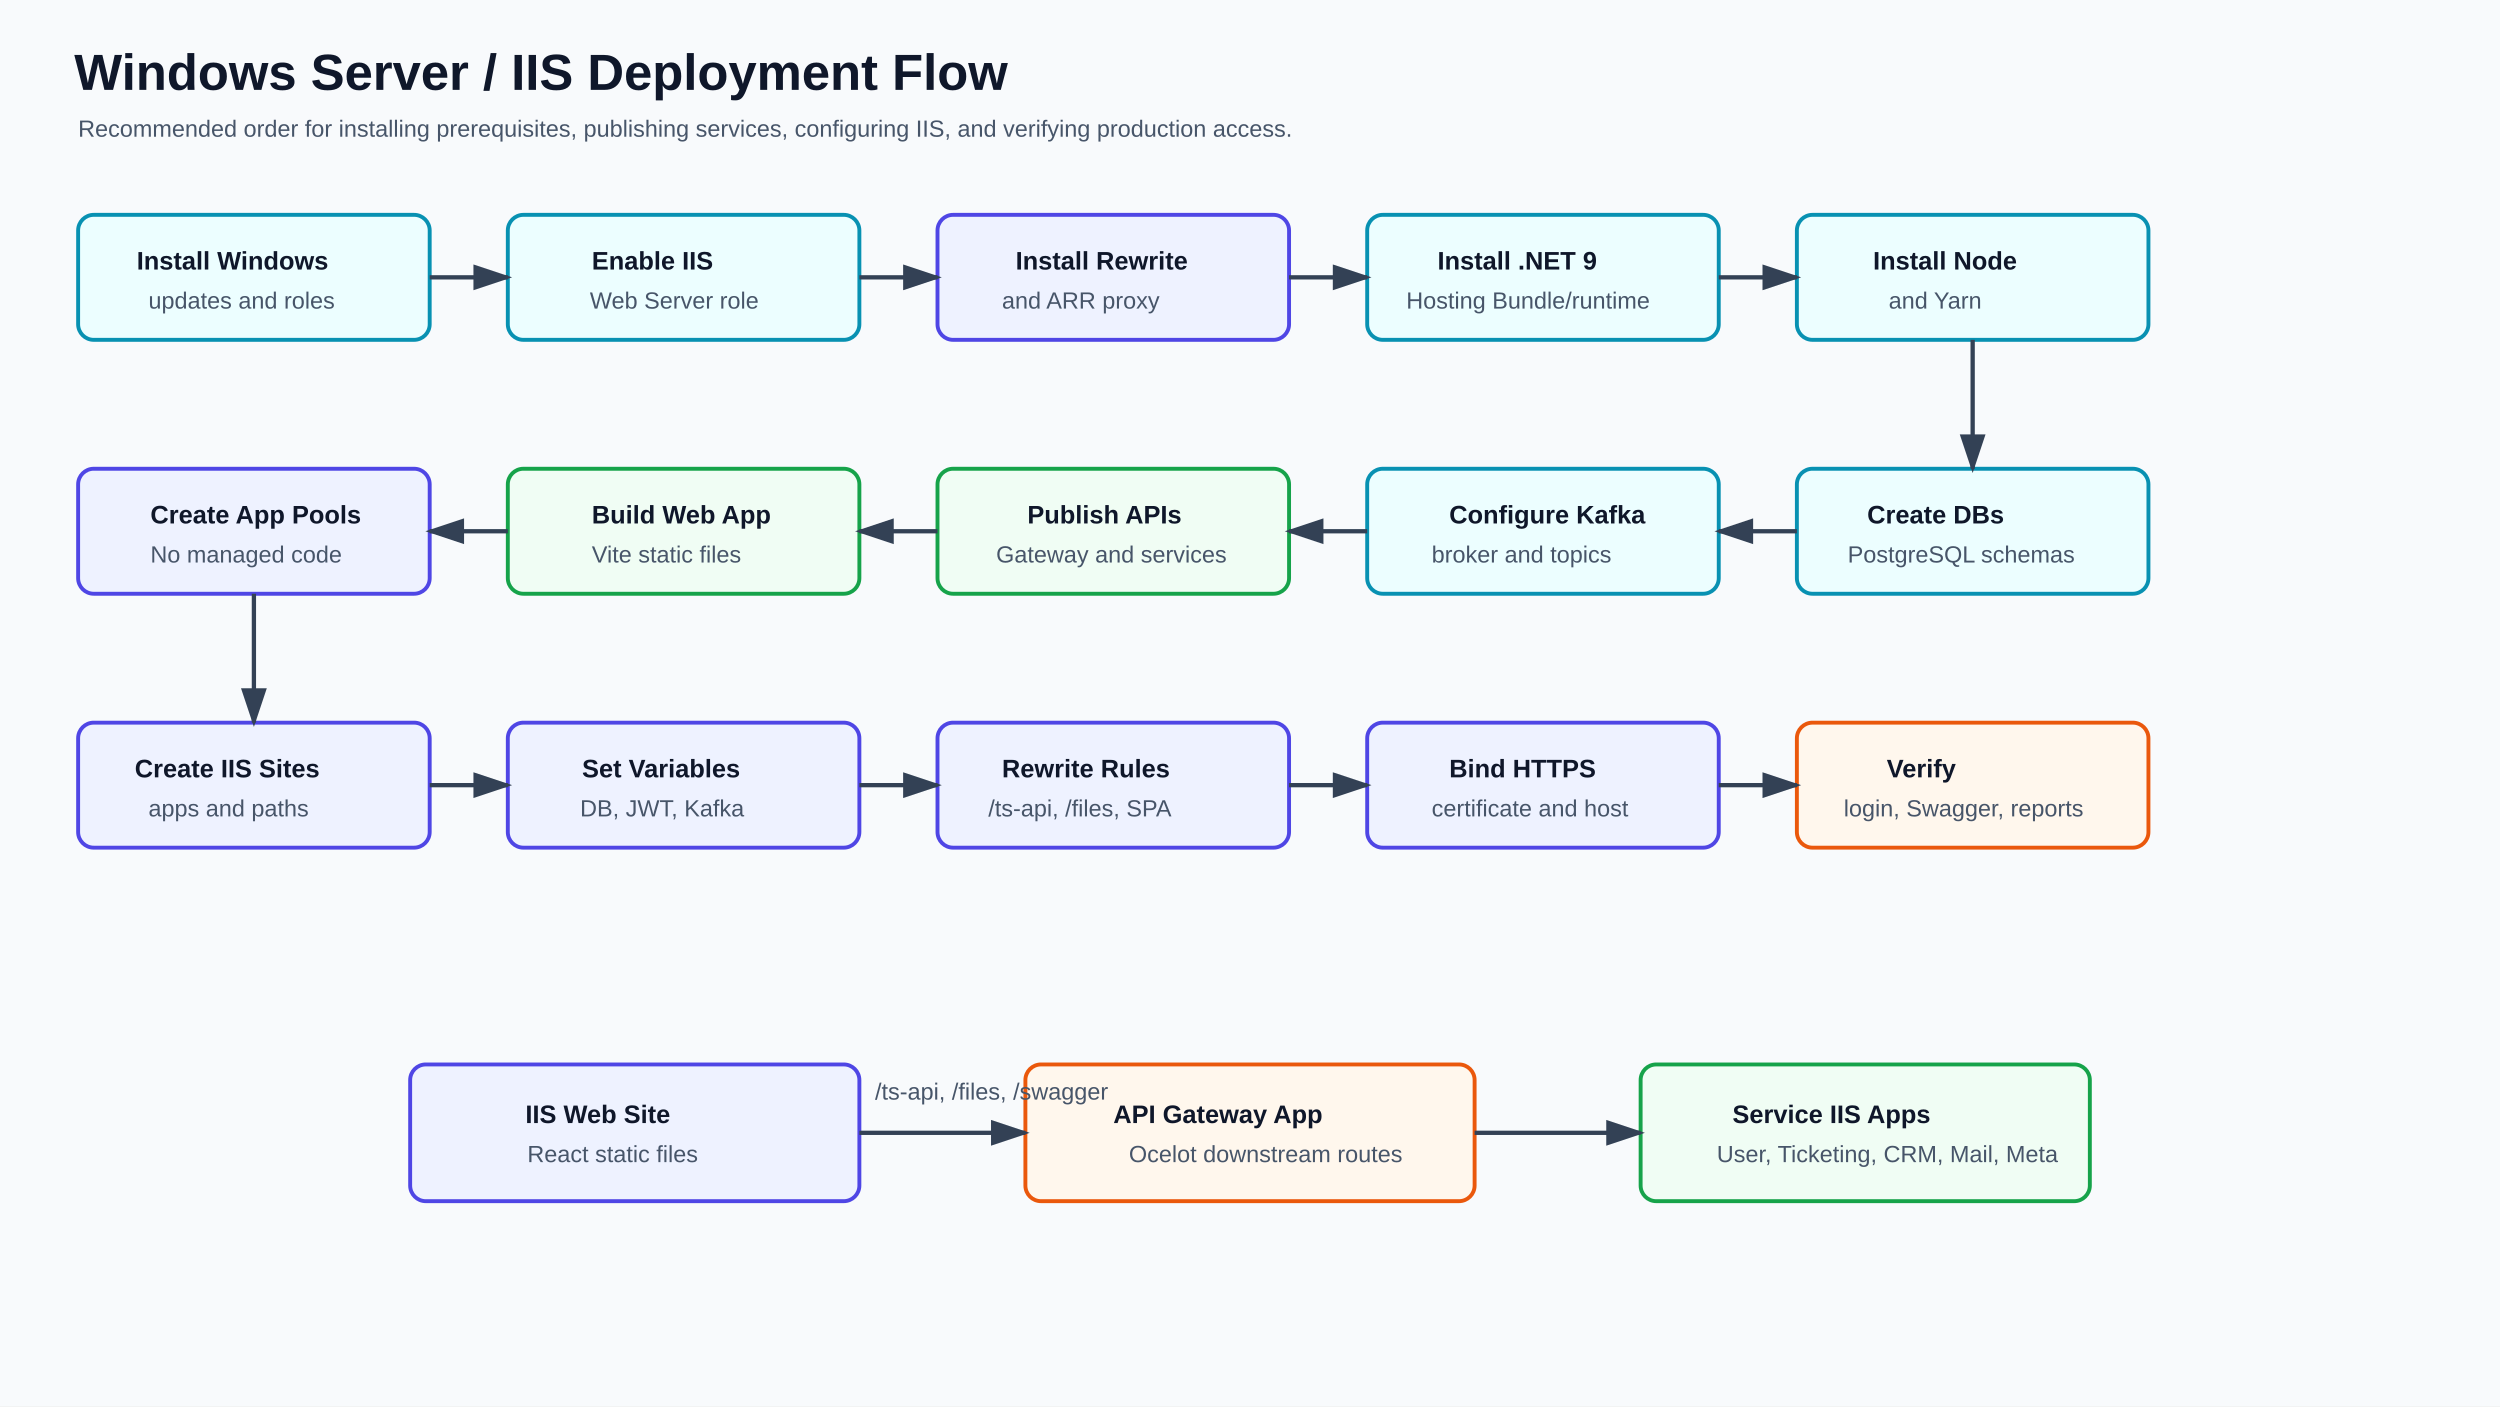
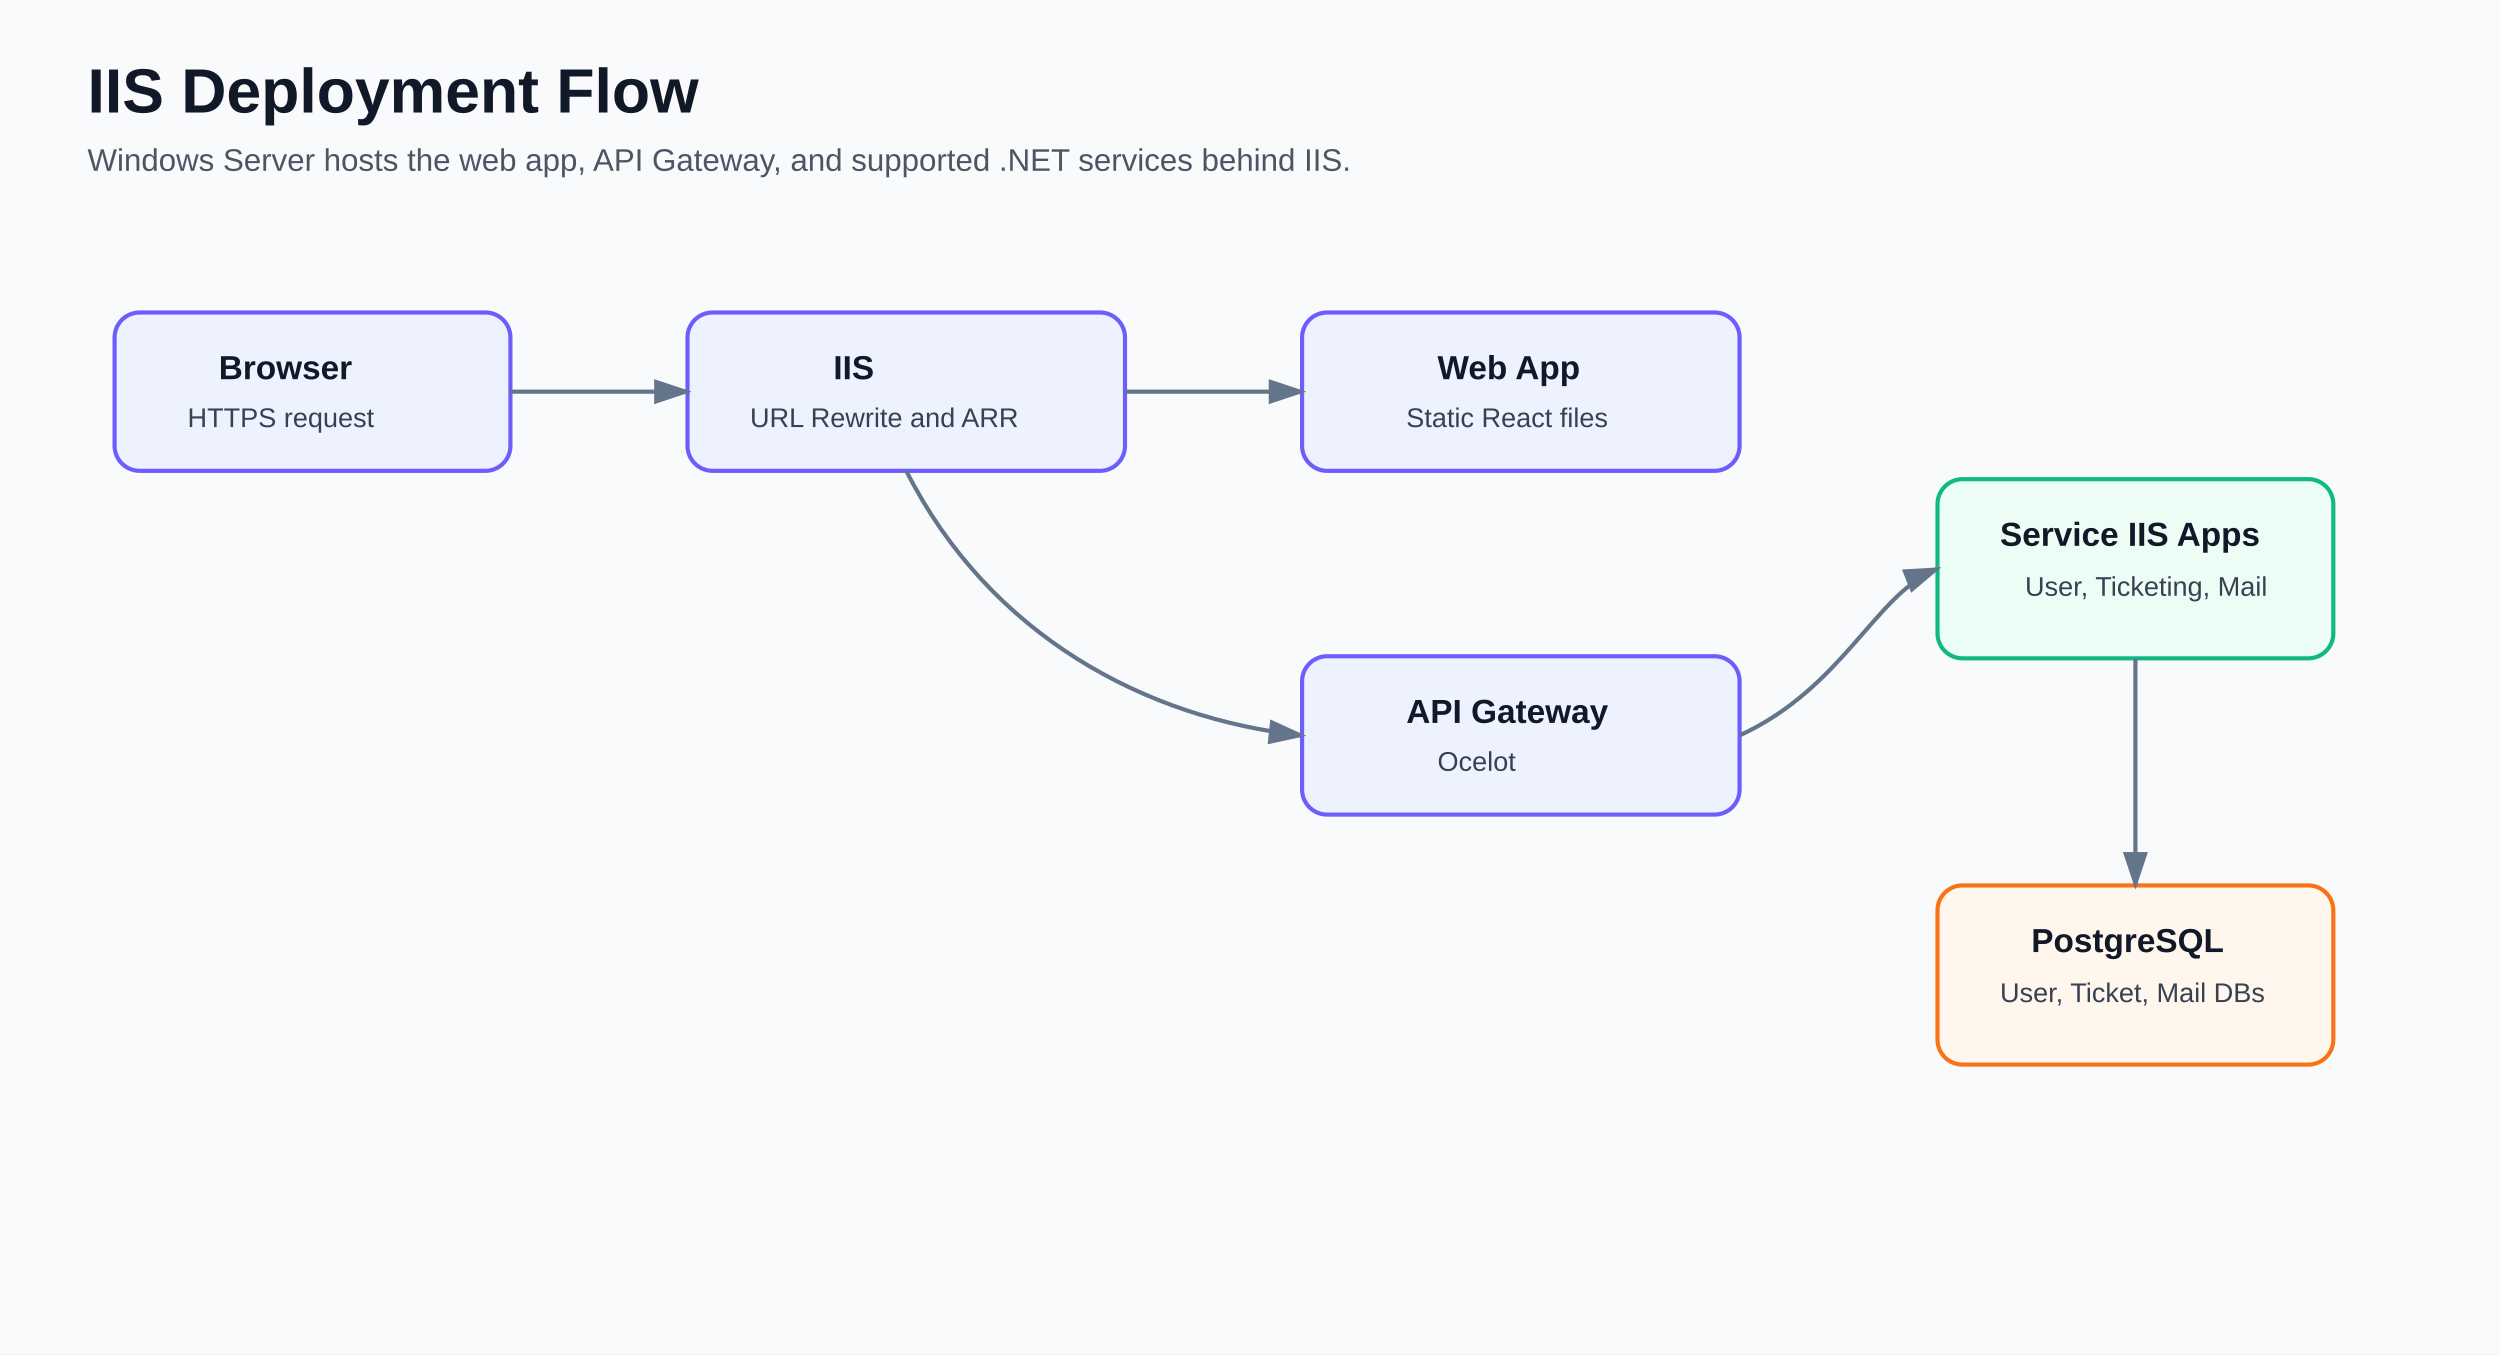
- <svg xmlns="http://www.w3.org/2000/svg" width="1280" height="720" viewBox="0 0 1280 720" role="img" aria-labelledby="title desc">
+ <svg xmlns="http://www.w3.org/2000/svg" width="1200" height="650" viewBox="0 0 1200 650">
  <defs>
+     <style>
+       .bg{fill:#f8fafc}.title{font:700 30px Arial,sans-serif;fill:#111827}.small{font:400 15px Arial,sans-serif;fill:#4b5563}.box{fill:#fff;stroke:#64748b;stroke-width:2;rx:12}.entry{fill:#eef2ff;stroke:#6d5dfc;stroke-width:2;rx:12}.svc{fill:#ecfdf5;stroke:#10b981;stroke-width:2;rx:12}.data{fill:#fff7ed;stroke:#f97316;stroke-width:2;rx:12}.msg{fill:#fdf2f8;stroke:#ec4899;stroke-width:2;rx:12}.label{font:700 16px Arial,sans-serif;fill:#111827}.text{font:400 13px Arial,sans-serif;fill:#374151}.line{stroke:#64748b;stroke-width:2;fill:none;marker-end:url(#arrow)}
+     </style>
    <marker id="arrow" markerWidth="10" markerHeight="10" refX="8" refY="3" orient="auto" markerUnits="strokeWidth">
-       <path d="M0,0 L0,6 L9,3 z" fill="#334155" />
+       <path d="M0,0 L0,6 L9,3 z" fill="#64748b" />
    </marker>
-     <style>.bg{fill:#f8fafc}.box{fill:#fff;stroke:#cbd5e1;stroke-width:2;rx:8}.prep{fill:#ecfeff;stroke:#0891b2}.iis{fill:#eef2ff;stroke:#4f46e5}.svc{fill:#f0fdf4;stroke:#16a34a}.verify{fill:#fff7ed;stroke:#ea580c}.line{stroke:#334155;stroke-width:2.2;fill:none;marker-end:url(#arrow)}.title{font:700 26px Arial,sans-serif;fill:#0f172a}.label{font:700 13px Arial,sans-serif;fill:#0f172a}.small{font:12px Arial,sans-serif;fill:#475569}</style>
  </defs>
-   <rect class="bg" width="1280" height="720" />
-   <text class="title" x="38" y="46">Windows Server / IIS Deployment Flow</text>
-   <text class="small" x="40" y="70">Recommended order for installing prerequisites, publishing services, configuring IIS, and verifying production access.</text>
-   <g>
-     <rect class="box prep" x="40" y="110" width="180" height="64" />
-     <text class="label" x="70" y="138">Install Windows</text>
-     <text class="small" x="76" y="158">updates and roles</text>
-     <rect class="box prep" x="260" y="110" width="180" height="64" />
-     <text class="label" x="303" y="138">Enable IIS</text>
-     <text class="small" x="302" y="158">Web Server role</text>
-     <rect class="box iis" x="480" y="110" width="180" height="64" />
-     <text class="label" x="520" y="138">Install Rewrite</text>
-     <text class="small" x="513" y="158">and ARR proxy</text>
-     <rect class="box prep" x="700" y="110" width="180" height="64" />
-     <text class="label" x="736" y="138">Install .NET 9</text>
-     <text class="small" x="720" y="158">Hosting Bundle/runtime</text>
-     <rect class="box prep" x="920" y="110" width="180" height="64" />
-     <text class="label" x="959" y="138">Install Node</text>
-     <text class="small" x="967" y="158">and Yarn</text>
-     <path class="line" d="M220 142 H260" />
-     <path class="line" d="M440 142 H480" />
-     <path class="line" d="M660 142 H700" />
-     <path class="line" d="M880 142 H920" />
-   </g>
-   <g>
-     <rect class="box prep" x="920" y="240" width="180" height="64" />
-     <text class="label" x="956" y="268">Create DBs</text>
-     <text class="small" x="946" y="288">PostgreSQL schemas</text>
-     <rect class="box prep" x="700" y="240" width="180" height="64" />
-     <text class="label" x="742" y="268">Configure Kafka</text>
-     <text class="small" x="733" y="288">broker and topics</text>
-     <rect class="box svc" x="480" y="240" width="180" height="64" />
-     <text class="label" x="526" y="268">Publish APIs</text>
-     <text class="small" x="510" y="288">Gateway and services</text>
-     <rect class="box svc" x="260" y="240" width="180" height="64" />
-     <text class="label" x="303" y="268">Build Web App</text>
-     <text class="small" x="303" y="288">Vite static files</text>
-     <rect class="box iis" x="40" y="240" width="180" height="64" />
-     <text class="label" x="77" y="268">Create App Pools</text>
-     <text class="small" x="77" y="288">No managed code</text>
-     <path class="line" d="M1010 174 V240" />
-     <path class="line" d="M920 272 H880" />
-     <path class="line" d="M700 272 H660" />
-     <path class="line" d="M480 272 H440" />
-     <path class="line" d="M260 272 H220" />
-   </g>
-   <g>
-     <rect class="box iis" x="40" y="370" width="180" height="64" />
-     <text class="label" x="69" y="398">Create IIS Sites</text>
-     <text class="small" x="76" y="418">apps and paths</text>
-     <rect class="box iis" x="260" y="370" width="180" height="64" />
-     <text class="label" x="298" y="398">Set Variables</text>
-     <text class="small" x="297" y="418">DB, JWT, Kafka</text>
-     <rect class="box iis" x="480" y="370" width="180" height="64" />
-     <text class="label" x="513" y="398">Rewrite Rules</text>
-     <text class="small" x="506" y="418">/ts-api, /files, SPA</text>
-     <rect class="box iis" x="700" y="370" width="180" height="64" />
-     <text class="label" x="742" y="398">Bind HTTPS</text>
-     <text class="small" x="733" y="418">certificate and host</text>
-     <rect class="box verify" x="920" y="370" width="180" height="64" />
-     <text class="label" x="966" y="398">Verify</text>
-     <text class="small" x="944" y="418">login, Swagger, reports</text>
-     <path class="line" d="M130 304 V370" />
-     <path class="line" d="M220 402 H260" />
-     <path class="line" d="M440 402 H480" />
-     <path class="line" d="M660 402 H700" />
-     <path class="line" d="M880 402 H920" />
-   </g>
-   <rect class="box iis" x="210" y="545" width="230" height="70" />
-   <text class="label" x="269" y="575">IIS Web Site</text>
-   <text class="small" x="270" y="595">React static files</text>
-   <rect class="box verify" x="525" y="545" width="230" height="70" />
-   <text class="label" x="570" y="575">API Gateway App</text>
-   <text class="small" x="578" y="595">Ocelot downstream routes</text>
-   <rect class="box svc" x="840" y="545" width="230" height="70" />
-   <text class="label" x="887" y="575">Service IIS Apps</text>
-   <text class="small" x="879" y="595">User, Ticketing, CRM, Mail, Meta</text>
-   <path class="line" d="M440 580 H525" />
-   <path class="line" d="M755 580 H840" />
-   <text class="small" x="448" y="563">/ts-api, /files, /swagger</text>
+   <rect class="bg" width="1200" height="650" />
+   <text class="title" x="42" y="54">IIS Deployment Flow</text>
+   <text class="small" x="42" y="82">Windows Server hosts the web app, API Gateway, and supported .NET services behind IIS.</text>
+   <rect class="entry" x="55" y="150" width="190" height="76" />
+   <text class="label" x="105" y="182">Browser</text>
+   <text class="text" x="90" y="205">HTTPS request</text>
+   <rect class="entry" x="330" y="150" width="210" height="76" />
+   <text class="label" x="400" y="182">IIS</text>
+   <text class="text" x="360" y="205">URL Rewrite and ARR</text>
+   <rect class="entry" x="625" y="150" width="210" height="76" />
+   <text class="label" x="690" y="182">Web App</text>
+   <text class="text" x="675" y="205">Static React files</text>
+   <rect class="entry" x="625" y="315" width="210" height="76" />
+   <text class="label" x="675" y="347">API Gateway</text>
+   <text class="text" x="690" y="370">Ocelot</text>
+   <rect class="svc" x="930" y="230" width="190" height="86" />
+   <text class="label" x="960" y="262">Service IIS Apps</text>
+   <text class="text" x="972" y="286">User, Ticketing, Mail</text>
+   <rect class="data" x="930" y="425" width="190" height="86" />
+   <text class="label" x="975" y="457">PostgreSQL</text>
+   <text class="text" x="960" y="481">User, Ticket, Mail DBs</text>
+   <path class="line" d="M245 188 L330 188" />
+   <path class="line" d="M540 188 L625 188" />
+   <path class="line" d="M435 226 C475 305 550 345 625 353" />
+   <path class="line" d="M835 353 C885 330 900 285 930 273" />
+   <path class="line" d="M1025 316 L1025 425" />
</svg>
